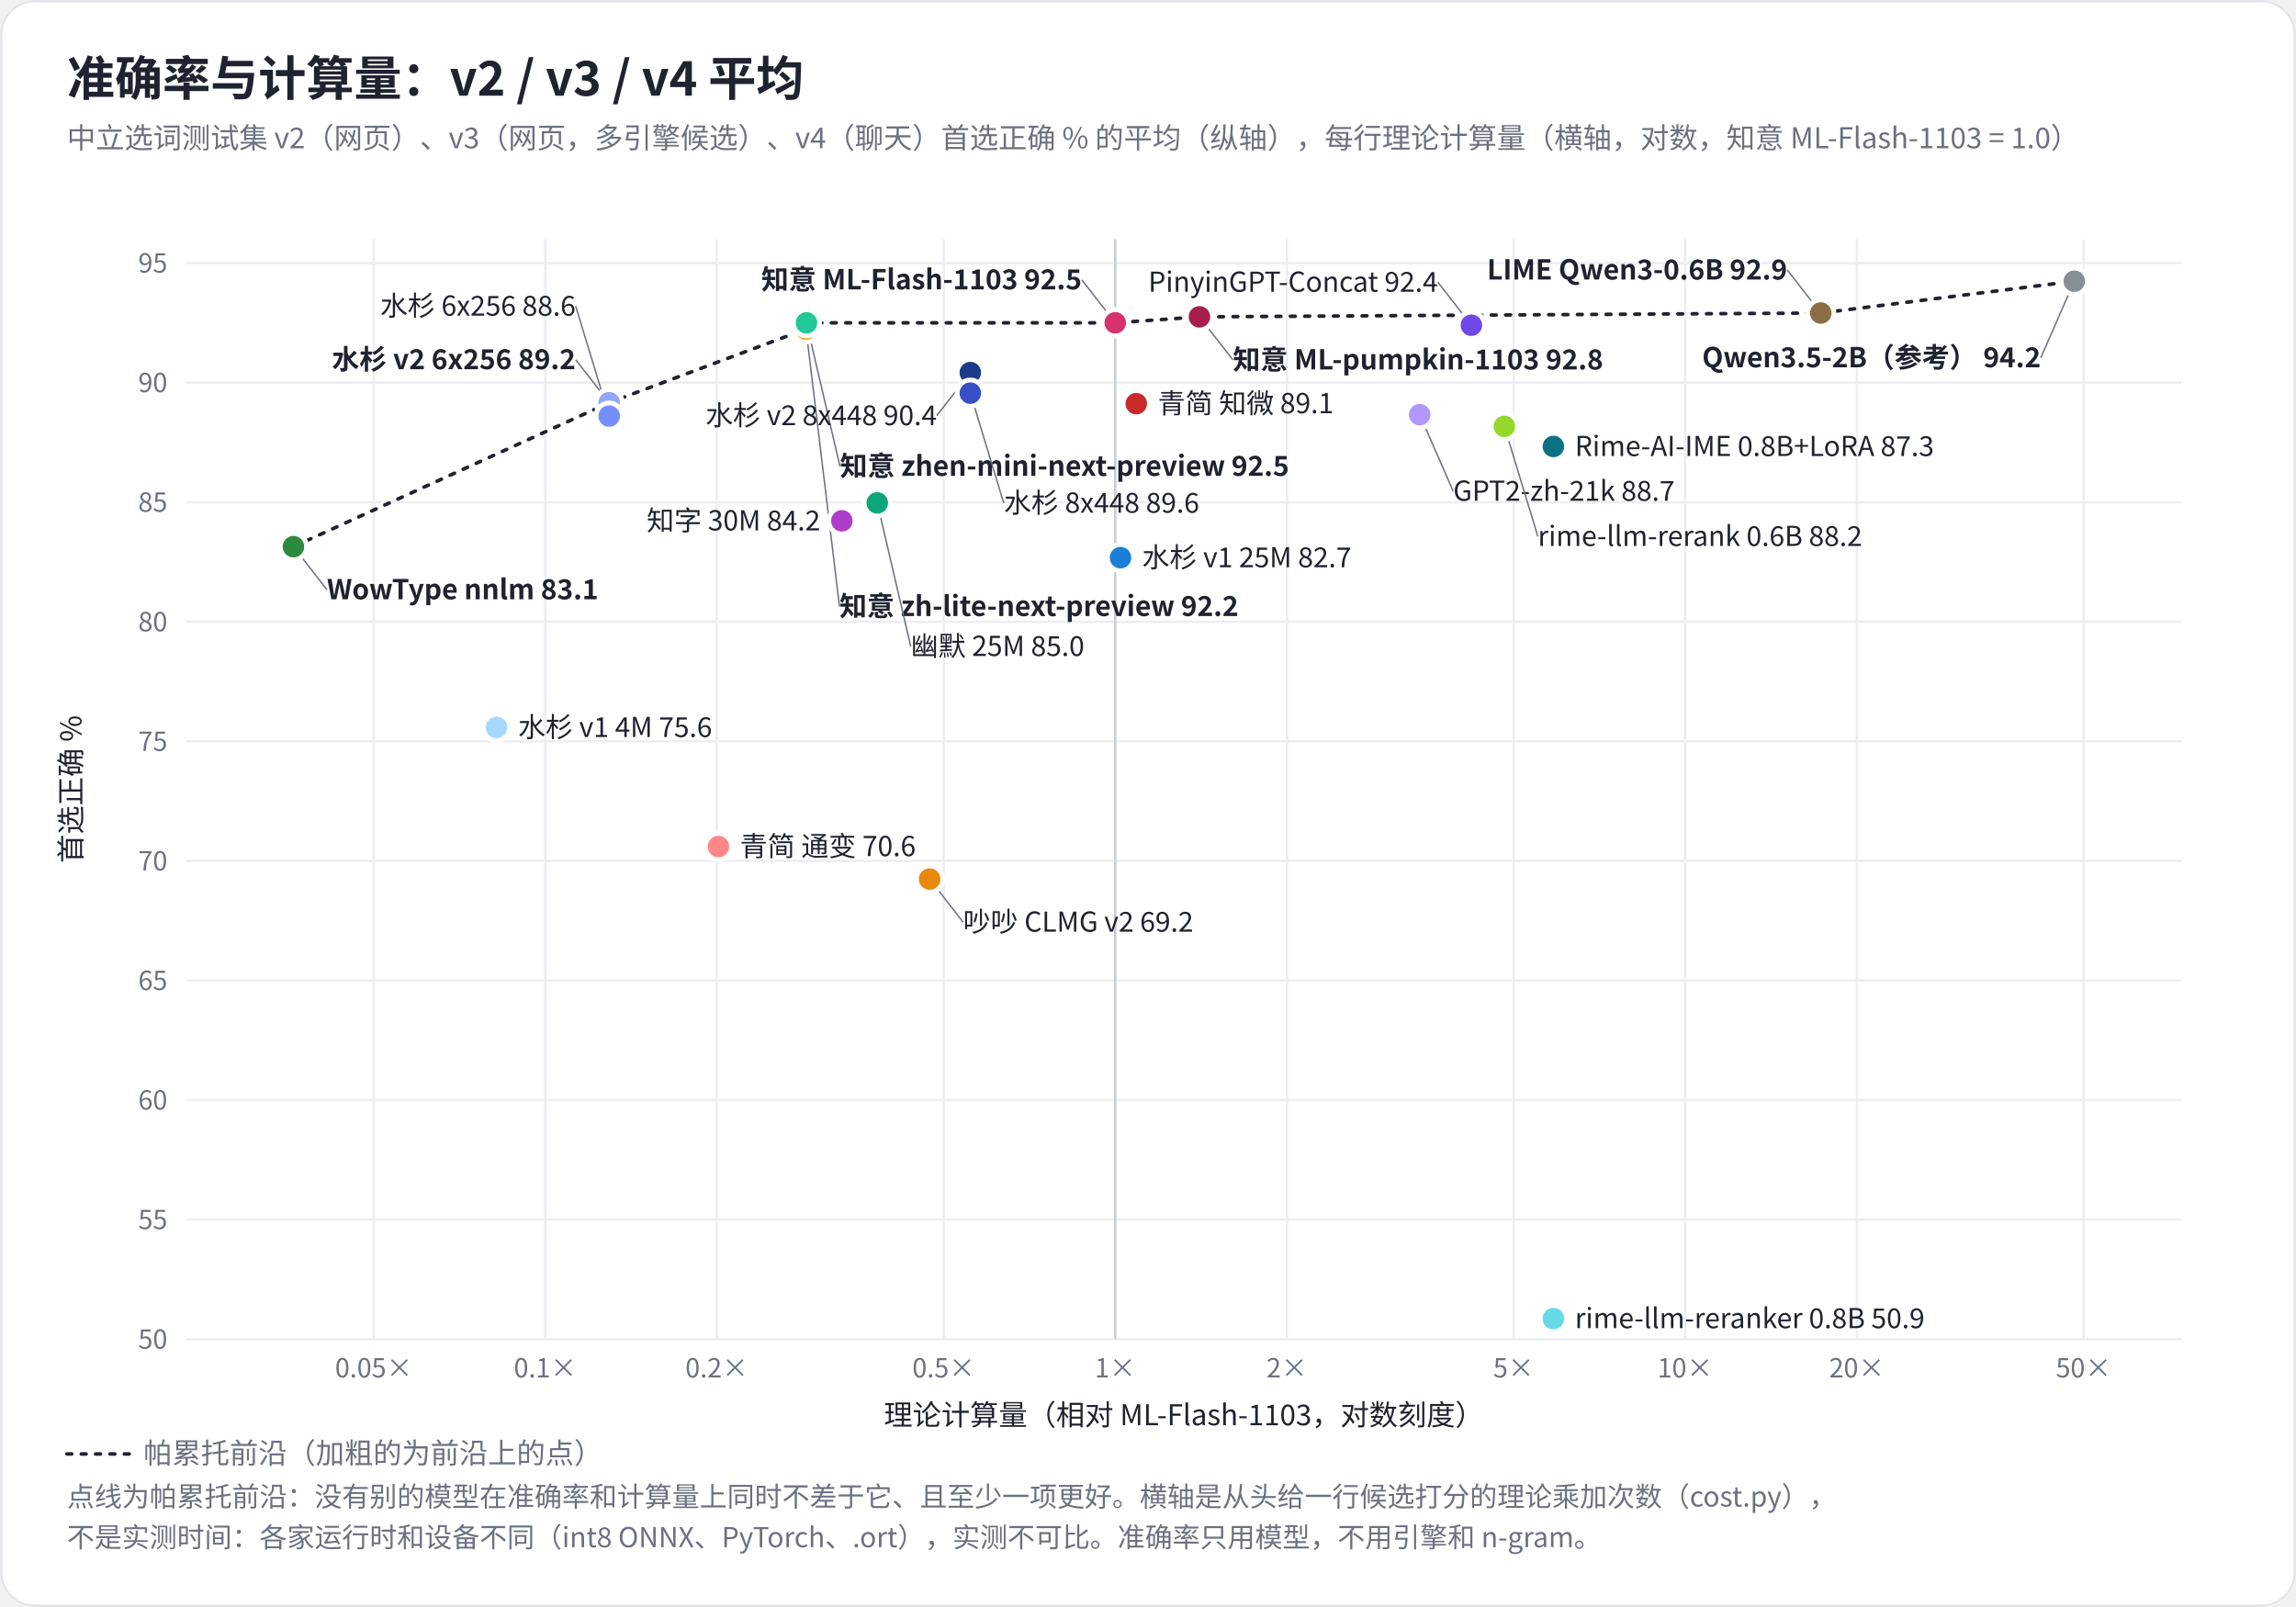
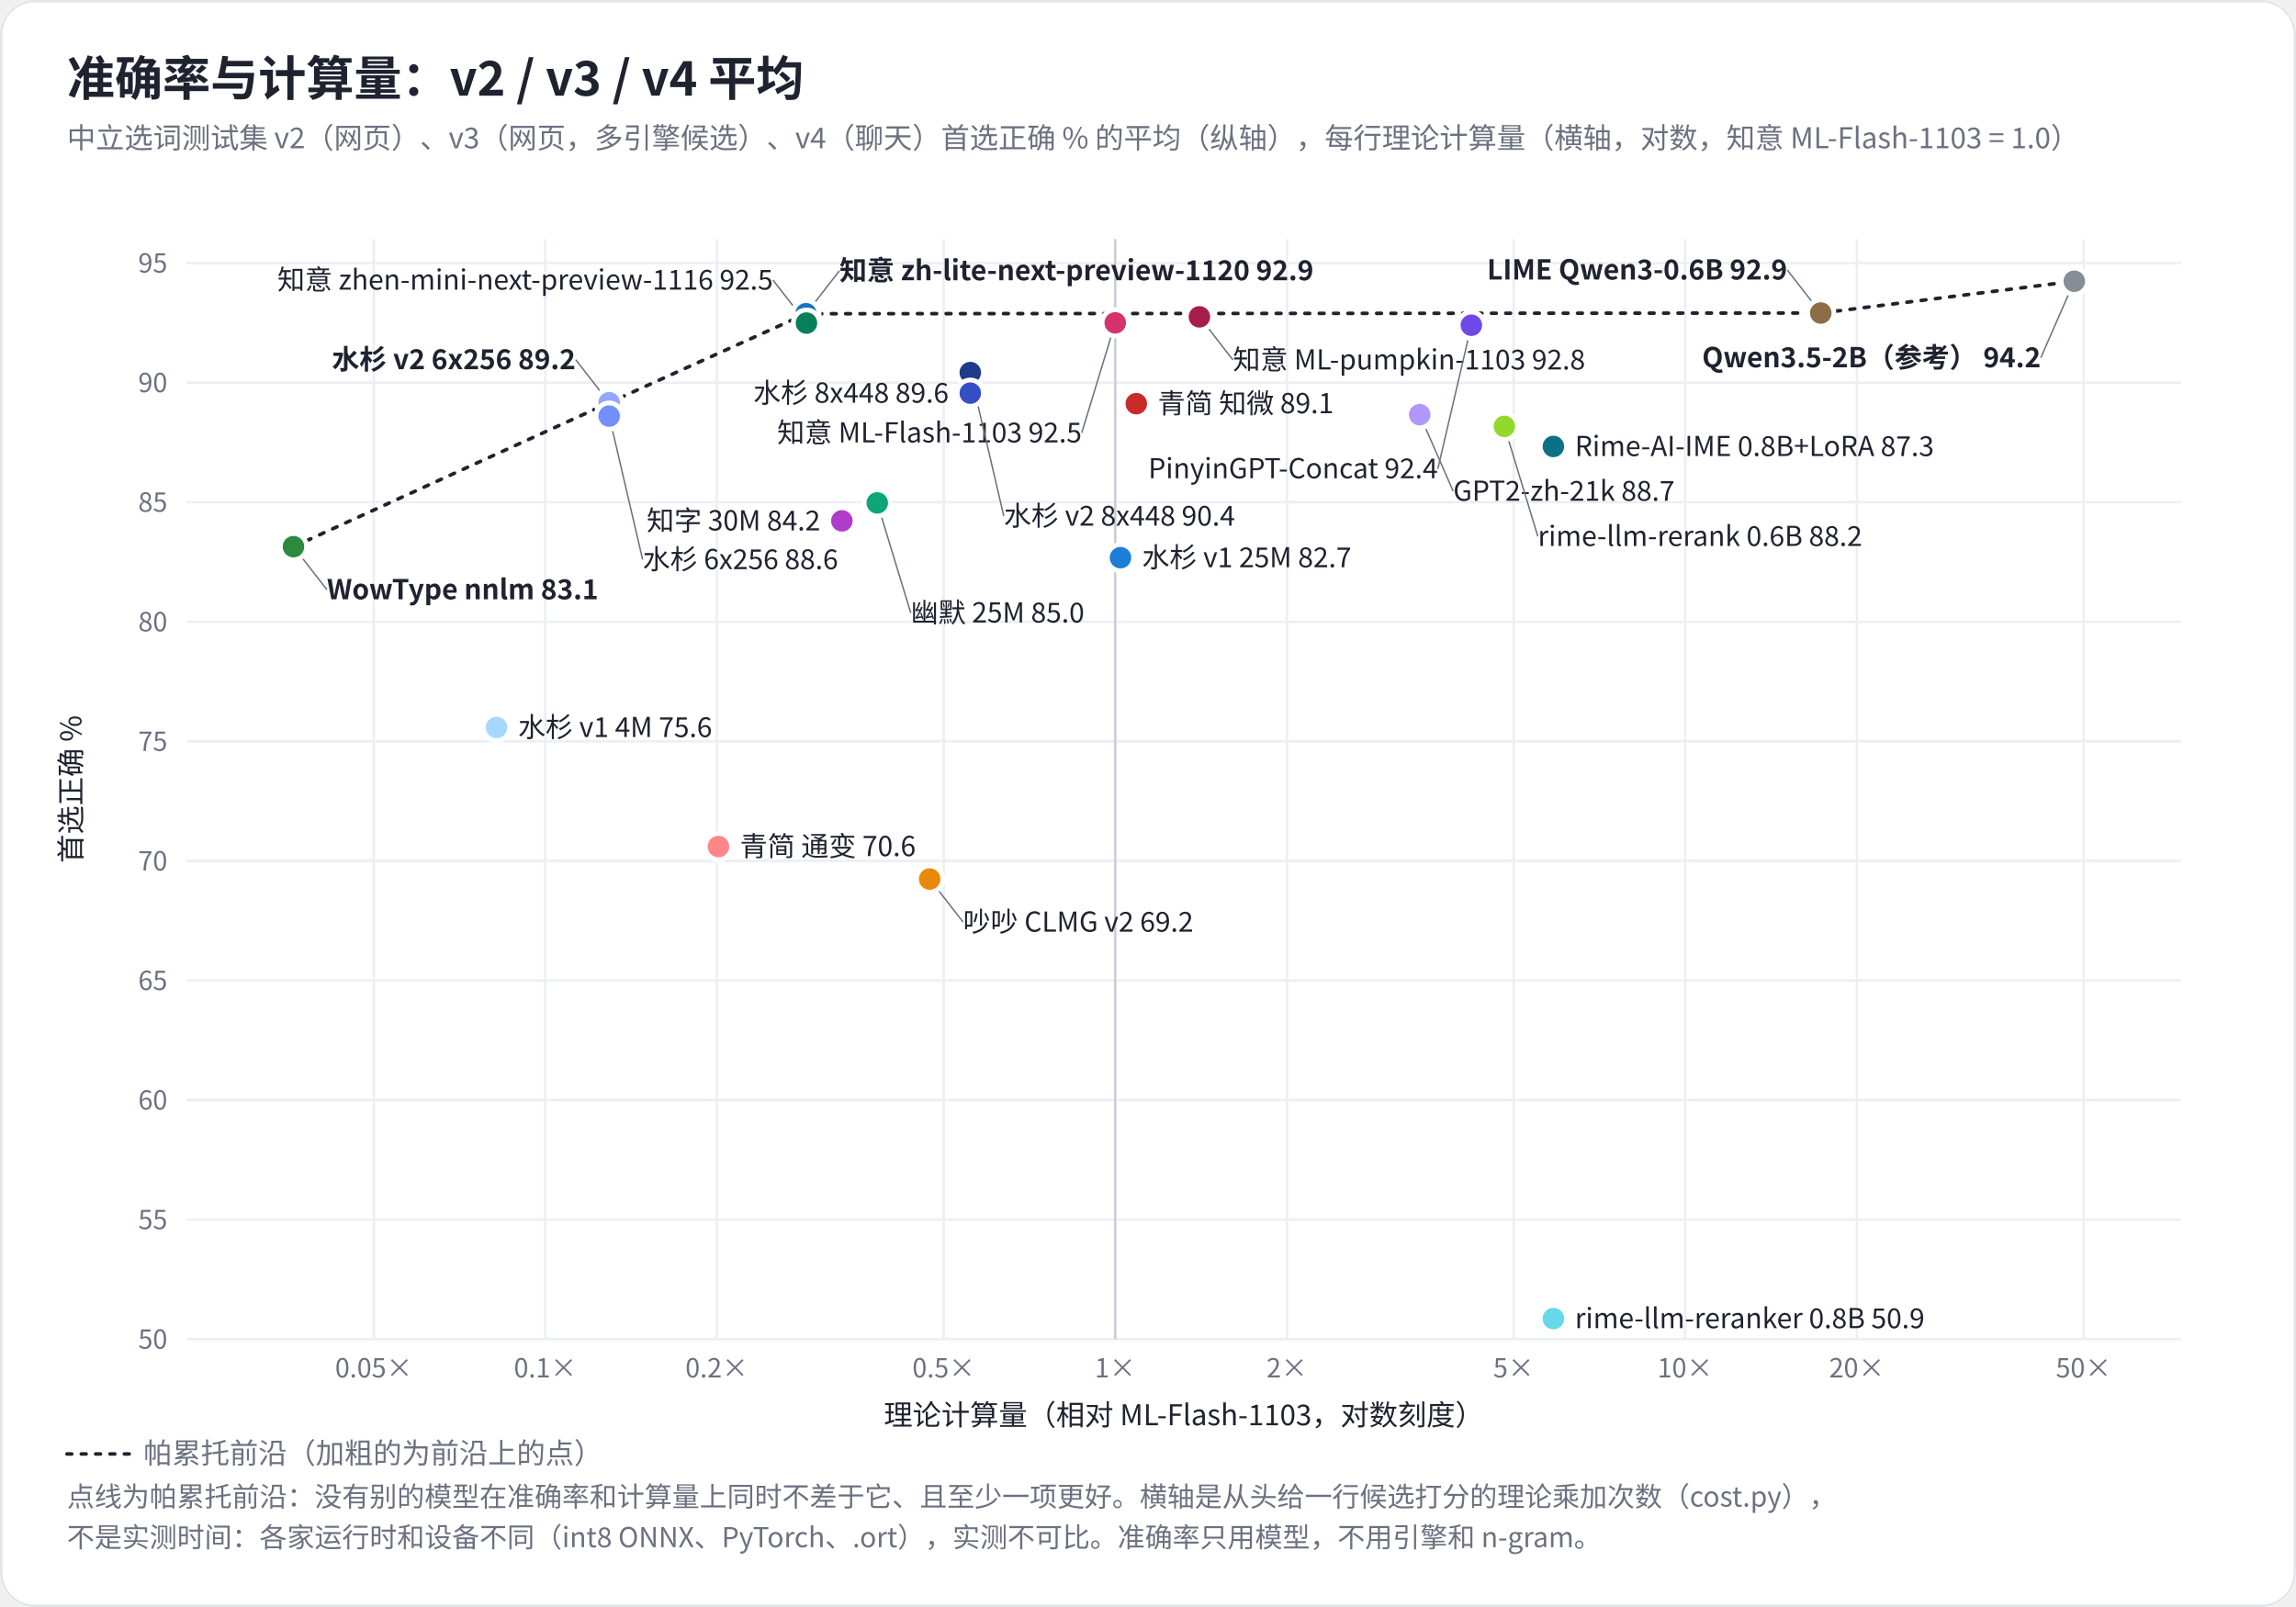
<svg xmlns="http://www.w3.org/2000/svg" width="960" height="672" viewBox="0 0 960 672" font-family="'Microsoft YaHei','PingFang SC','Noto Sans CJK SC','Segoe UI',sans-serif">
  <rect width="960" height="672" rx="14" fill="#FFFFFF" />
  <rect x="0.5" y="0.5" width="959" height="671" rx="14" fill="none" stroke="#E3E5EB" />
  <text x="28" y="40" font-size="20" font-weight="700" fill="#1F2330">准确率与计算量：v2 / v3 / v4 平均</text>
  <text x="28" y="62" font-size="12" fill="#6B7180">中立选词测试集 v2（网页）、v3（网页，多引擎候选）、v4（聊天）首选正确 % 的平均（纵轴），每行理论计算量（横轴，对数，知意 ML-Flash-1103 = 1.0）</text>
  <line x1="78" y1="560.0" x2="912" y2="560.0" stroke="#ECEEF2" />
  <text x="70" y="564.0" font-size="11" fill="#6B7180" text-anchor="end">50</text>
  <line x1="78" y1="510.0" x2="912" y2="510.0" stroke="#ECEEF2" />
  <text x="70" y="514.0" font-size="11" fill="#6B7180" text-anchor="end">55</text>
  <line x1="78" y1="460.0" x2="912" y2="460.0" stroke="#ECEEF2" />
  <text x="70" y="464.0" font-size="11" fill="#6B7180" text-anchor="end">60</text>
  <line x1="78" y1="410.0" x2="912" y2="410.0" stroke="#ECEEF2" />
  <text x="70" y="414.0" font-size="11" fill="#6B7180" text-anchor="end">65</text>
  <line x1="78" y1="360.0" x2="912" y2="360.0" stroke="#ECEEF2" />
  <text x="70" y="364.0" font-size="11" fill="#6B7180" text-anchor="end">70</text>
  <line x1="78" y1="310.0" x2="912" y2="310.0" stroke="#ECEEF2" />
  <text x="70" y="314.0" font-size="11" fill="#6B7180" text-anchor="end">75</text>
  <line x1="78" y1="260.0" x2="912" y2="260.0" stroke="#ECEEF2" />
  <text x="70" y="264.0" font-size="11" fill="#6B7180" text-anchor="end">80</text>
  <line x1="78" y1="210.0" x2="912" y2="210.0" stroke="#ECEEF2" />
  <text x="70" y="214.0" font-size="11" fill="#6B7180" text-anchor="end">85</text>
  <line x1="78" y1="160.0" x2="912" y2="160.0" stroke="#ECEEF2" />
  <text x="70" y="164.0" font-size="11" fill="#6B7180" text-anchor="end">90</text>
  <line x1="78" y1="110.0" x2="912" y2="110.0" stroke="#ECEEF2" />
  <text x="70" y="114.0" font-size="11" fill="#6B7180" text-anchor="end">95</text>
  <line x1="156.3" y1="100" x2="156.3" y2="560" stroke="#ECEEF2" />
  <text x="156.3" y="576" font-size="11" fill="#6B7180" text-anchor="middle">0.05×</text>
  <line x1="228.0" y1="100" x2="228.0" y2="560" stroke="#ECEEF2" />
  <text x="228.0" y="576" font-size="11" fill="#6B7180" text-anchor="middle">0.1×</text>
  <line x1="299.7" y1="100" x2="299.7" y2="560" stroke="#ECEEF2" />
  <text x="299.7" y="576" font-size="11" fill="#6B7180" text-anchor="middle">0.2×</text>
  <line x1="394.6" y1="100" x2="394.6" y2="560" stroke="#ECEEF2" />
  <text x="394.6" y="576" font-size="11" fill="#6B7180" text-anchor="middle">0.5×</text>
  <line x1="466.3" y1="100" x2="466.3" y2="560" stroke="#C9CDD6" />
  <text x="466.3" y="576" font-size="11" fill="#6B7180" text-anchor="middle">1×</text>
  <line x1="538.1" y1="100" x2="538.1" y2="560" stroke="#ECEEF2" />
  <text x="538.1" y="576" font-size="11" fill="#6B7180" text-anchor="middle">2×</text>
  <line x1="632.9" y1="100" x2="632.9" y2="560" stroke="#ECEEF2" />
  <text x="632.9" y="576" font-size="11" fill="#6B7180" text-anchor="middle">5×</text>
  <line x1="704.6" y1="100" x2="704.6" y2="560" stroke="#ECEEF2" />
  <text x="704.6" y="576" font-size="11" fill="#6B7180" text-anchor="middle">10×</text>
  <line x1="776.4" y1="100" x2="776.4" y2="560" stroke="#ECEEF2" />
  <text x="776.4" y="576" font-size="11" fill="#6B7180" text-anchor="middle">20×</text>
  <line x1="871.2" y1="100" x2="871.2" y2="560" stroke="#ECEEF2" />
  <text x="871.2" y="576" font-size="11" fill="#6B7180" text-anchor="middle">50×</text>
  <text x="495.0" y="596" font-size="12" fill="#1F2330" text-anchor="middle">理论计算量（相对 ML-Flash-1103，对数刻度）</text>
  <text x="34" y="330.0" font-size="12" fill="#1F2330" text-anchor="middle" transform="rotate(-90 34 330.0)">首选正确 %</text>
-   <path d="M122.7,228.6 L254.7,168.4 L337.0,137.6 L337.2,135.0 L466.3,135.0 L501.5,132.5 L761.3,130.9 L867.3,117.6" fill="none" stroke="#1F2330" stroke-width="1.5" stroke-dasharray="2 4" stroke-linecap="round" />
+   <path d="M122.7,228.6 L254.7,168.4 L337.0,131.2 L761.3,130.9 L867.3,117.6" fill="none" stroke="#1F2330" stroke-width="1.5" stroke-dasharray="2 4" stroke-linecap="round" />
  <line x1="867.3" y1="117.6" x2="853.3" y2="149.6" stroke="#6B7180" stroke-width="0.6" />
  <text x="853.3" y="153.6" font-size="11.5" font-weight="700" fill="#1F2330" text-anchor="end">Qwen3.5-2B（参考） 94.2</text>
  <line x1="761.3" y1="130.9" x2="747.3" y2="112.9" stroke="#6B7180" stroke-width="0.6" />
  <text x="747.3" y="116.9" font-size="11.5" font-weight="700" fill="#1F2330" text-anchor="end">LIME Qwen3-0.6B 92.9</text>
+   <line x1="337.0" y1="131.2" x2="351.0" y2="113.2" stroke="#6B7180" stroke-width="0.6" />
+   <text x="351.0" y="117.2" font-size="11.5" font-weight="700" fill="#1F2330" text-anchor="start">知意 zh-lite-next-preview-1120 92.9</text>
  <line x1="501.5" y1="132.5" x2="515.5" y2="150.5" stroke="#6B7180" stroke-width="0.6" />
-   <text x="515.5" y="154.5" font-size="11.5" font-weight="700" fill="#1F2330" text-anchor="start">知意 ML-pumpkin-1103 92.8</text>
-   <line x1="466.3" y1="135.0" x2="452.3" y2="117.0" stroke="#6B7180" stroke-width="0.6" />
-   <text x="452.3" y="121.0" font-size="11.5" font-weight="700" fill="#1F2330" text-anchor="end">知意 ML-Flash-1103 92.5</text>
-   <line x1="337.2" y1="135.0" x2="351.2" y2="195.0" stroke="#6B7180" stroke-width="0.6" />
-   <text x="351.2" y="199.0" font-size="11.5" font-weight="700" fill="#1F2330" text-anchor="start">知意 zhen-mini-next-preview 92.5</text>
-   <line x1="615.2" y1="136.0" x2="601.2" y2="118.0" stroke="#6B7180" stroke-width="0.6" />
-   <text x="601.2" y="122.0" font-size="11.5" fill="#1F2330" text-anchor="end">PinyinGPT-Concat 92.4</text>
-   <line x1="337.0" y1="137.6" x2="351.0" y2="253.6" stroke="#6B7180" stroke-width="0.6" />
-   <text x="351.0" y="257.6" font-size="11.5" font-weight="700" fill="#1F2330" text-anchor="start">知意 zh-lite-next-preview 92.2</text>
-   <line x1="405.7" y1="155.8" x2="391.7" y2="173.8" stroke="#6B7180" stroke-width="0.6" />
-   <text x="391.7" y="177.8" font-size="11.5" fill="#1F2330" text-anchor="end">水杉 v2 8x448 90.4</text>
-   <line x1="405.7" y1="164.4" x2="419.7" y2="210.4" stroke="#6B7180" stroke-width="0.6" />
-   <text x="419.7" y="214.4" font-size="11.5" fill="#1F2330" text-anchor="start">水杉 8x448 89.6</text>
+   <text x="515.5" y="154.5" font-size="11.5" fill="#1F2330" text-anchor="start">知意 ML-pumpkin-1103 92.8</text>
+   <line x1="466.3" y1="135.0" x2="452.3" y2="181.0" stroke="#6B7180" stroke-width="0.6" />
+   <text x="452.3" y="185.0" font-size="11.5" fill="#1F2330" text-anchor="end">知意 ML-Flash-1103 92.5</text>
+   <line x1="337.2" y1="135.1" x2="323.2" y2="117.1" stroke="#6B7180" stroke-width="0.6" />
+   <text x="323.2" y="121.1" font-size="11.5" fill="#1F2330" text-anchor="end">知意 zhen-mini-next-preview-1116 92.5</text>
+   <line x1="615.2" y1="136.0" x2="601.2" y2="196.0" stroke="#6B7180" stroke-width="0.6" />
+   <text x="601.2" y="200.0" font-size="11.5" fill="#1F2330" text-anchor="end">PinyinGPT-Concat 92.4</text>
+   <line x1="405.7" y1="155.8" x2="419.7" y2="215.8" stroke="#6B7180" stroke-width="0.6" />
+   <text x="419.7" y="219.8" font-size="11.5" fill="#1F2330" text-anchor="start">水杉 v2 8x448 90.4</text>
+   <text x="396.7" y="168.4" font-size="11.5" fill="#1F2330" text-anchor="end">水杉 8x448 89.6</text>
  <line x1="254.7" y1="168.4" x2="240.7" y2="150.4" stroke="#6B7180" stroke-width="0.6" />
  <text x="240.7" y="154.4" font-size="11.5" font-weight="700" fill="#1F2330" text-anchor="end">水杉 v2 6x256 89.2</text>
  <text x="484.1" y="172.8" font-size="11.5" fill="#1F2330" text-anchor="start">青简 知微 89.1</text>
  <line x1="593.6" y1="173.4" x2="607.6" y2="205.4" stroke="#6B7180" stroke-width="0.6" />
  <text x="607.6" y="209.4" font-size="11.5" fill="#1F2330" text-anchor="start">GPT2-zh-21k 88.7</text>
-   <line x1="254.7" y1="174.0" x2="240.7" y2="128.0" stroke="#6B7180" stroke-width="0.6" />
-   <text x="240.7" y="132.0" font-size="11.5" fill="#1F2330" text-anchor="end">水杉 6x256 88.6</text>
+   <line x1="254.7" y1="174.0" x2="268.7" y2="234.0" stroke="#6B7180" stroke-width="0.6" />
+   <text x="268.7" y="238.0" font-size="11.5" fill="#1F2330" text-anchor="start">水杉 6x256 88.6</text>
  <line x1="629.0" y1="178.3" x2="643.0" y2="224.3" stroke="#6B7180" stroke-width="0.6" />
  <text x="643.0" y="228.3" font-size="11.5" fill="#1F2330" text-anchor="start">rime-llm-rerank 0.6B 88.2</text>
  <text x="658.5" y="190.7" font-size="11.5" fill="#1F2330" text-anchor="start">Rime-AI-IME 0.8B+LoRA 87.3</text>
-   <line x1="366.8" y1="210.3" x2="380.8" y2="270.3" stroke="#6B7180" stroke-width="0.6" />
-   <text x="380.8" y="274.3" font-size="11.5" fill="#1F2330" text-anchor="start">幽默 25M 85.0</text>
+   <line x1="366.8" y1="210.3" x2="380.8" y2="256.3" stroke="#6B7180" stroke-width="0.6" />
+   <text x="380.8" y="260.3" font-size="11.5" fill="#1F2330" text-anchor="start">幽默 25M 85.0</text>
  <text x="343.0" y="221.8" font-size="11.5" fill="#1F2330" text-anchor="end">知字 30M 84.2</text>
  <line x1="122.7" y1="228.6" x2="136.7" y2="246.6" stroke="#6B7180" stroke-width="0.6" />
  <text x="136.7" y="250.6" font-size="11.5" font-weight="700" fill="#1F2330" text-anchor="start">WowType nnlm 83.1</text>
  <text x="477.5" y="237.2" font-size="11.5" fill="#1F2330" text-anchor="start">水杉 v1 25M 82.7</text>
  <text x="216.6" y="308.2" font-size="11.5" fill="#1F2330" text-anchor="start">水杉 v1 4M 75.6</text>
  <text x="309.4" y="358.0" font-size="11.5" fill="#1F2330" text-anchor="start">青简 通变 70.6</text>
  <line x1="388.7" y1="367.6" x2="402.7" y2="385.6" stroke="#6B7180" stroke-width="0.6" />
  <text x="402.7" y="389.6" font-size="11.5" fill="#1F2330" text-anchor="start">吵吵 CLMG v2 69.2</text>
  <text x="658.5" y="555.4" font-size="11.5" fill="#1F2330" text-anchor="start">rime-llm-reranker 0.8B 50.9</text>
  <circle cx="501.5" cy="132.5" r="5.5" fill="#A61E4D" stroke="#FFFFFF" stroke-width="2" />
  <circle cx="466.3" cy="135.0" r="5.5" fill="#D6336C" stroke="#FFFFFF" stroke-width="2" />
-   <circle cx="337.0" cy="137.6" r="5.5" fill="#F59F00" stroke="#FFFFFF" stroke-width="2" />
-   <circle cx="337.2" cy="135.0" r="5.5" fill="#20C997" stroke="#FFFFFF" stroke-width="2" />
+   <circle cx="337.0" cy="131.2" r="5.5" fill="#1971C2" stroke="#FFFFFF" stroke-width="2" />
+   <circle cx="337.2" cy="135.1" r="5.5" fill="#087F5B" stroke="#FFFFFF" stroke-width="2" />
  <circle cx="615.2" cy="136.0" r="5.5" fill="#7048E8" stroke="#FFFFFF" stroke-width="2" />
  <circle cx="593.6" cy="173.4" r="5.5" fill="#B197FC" stroke="#FFFFFF" stroke-width="2" />
  <circle cx="649.5" cy="186.7" r="5.5" fill="#0B7285" stroke="#FFFFFF" stroke-width="2" />
  <circle cx="649.5" cy="551.4" r="5.5" fill="#66D9E8" stroke="#FFFFFF" stroke-width="2" />
  <circle cx="761.3" cy="130.9" r="5.5" fill="#8C6D46" stroke="#FFFFFF" stroke-width="2" />
  <circle cx="629.0" cy="178.3" r="5.5" fill="#94D82D" stroke="#FFFFFF" stroke-width="2" />
  <circle cx="405.7" cy="155.8" r="5.5" fill="#1E3A8A" stroke="#FFFFFF" stroke-width="2" />
  <circle cx="254.7" cy="168.4" r="5.5" fill="#91A7FF" stroke="#FFFFFF" stroke-width="2" />
  <circle cx="405.7" cy="164.4" r="5.5" fill="#364FC7" stroke="#FFFFFF" stroke-width="2" />
  <circle cx="254.7" cy="174.0" r="5.5" fill="#748FFC" stroke="#FFFFFF" stroke-width="2" />
  <circle cx="468.5" cy="233.2" r="5.5" fill="#1C7ED6" stroke="#FFFFFF" stroke-width="2" />
  <circle cx="207.6" cy="304.2" r="5.5" fill="#A5D8FF" stroke="#FFFFFF" stroke-width="2" />
  <circle cx="475.1" cy="168.8" r="5.5" fill="#C92A2A" stroke="#FFFFFF" stroke-width="2" />
  <circle cx="300.4" cy="354.0" r="5.5" fill="#FF8787" stroke="#FFFFFF" stroke-width="2" />
  <circle cx="366.8" cy="210.3" r="5.5" fill="#0CA678" stroke="#FFFFFF" stroke-width="2" />
  <circle cx="352.0" cy="217.8" r="5.5" fill="#AE3EC9" stroke="#FFFFFF" stroke-width="2" />
  <circle cx="122.7" cy="228.6" r="5.5" fill="#2B8A3E" stroke="#FFFFFF" stroke-width="2" />
  <circle cx="388.7" cy="367.6" r="5.5" fill="#E8890C" stroke="#FFFFFF" stroke-width="2" />
  <circle cx="867.3" cy="117.6" r="5.5" fill="#868E96" stroke="#FFFFFF" stroke-width="2" />
  <line x1="28" y1="608" x2="54" y2="608" stroke="#1F2330" stroke-width="1.5" stroke-dasharray="2 4" stroke-linecap="round" />
  <text x="60" y="612" font-size="12" fill="#6B7180">帕累托前沿（加粗的为前沿上的点）</text>
  <text x="28" y="630" font-size="11.5" fill="#6B7180">点线为帕累托前沿：没有别的模型在准确率和计算量上同时不差于它、且至少一项更好。横轴是从头给一行候选打分的理论乘加次数（cost.py），</text>
  <text x="28" y="647" font-size="11.5" fill="#6B7180">不是实测时间：各家运行时和设备不同（int8 ONNX、PyTorch、.ort），实测不可比。准确率只用模型，不用引擎和 n-gram。</text>
</svg>
